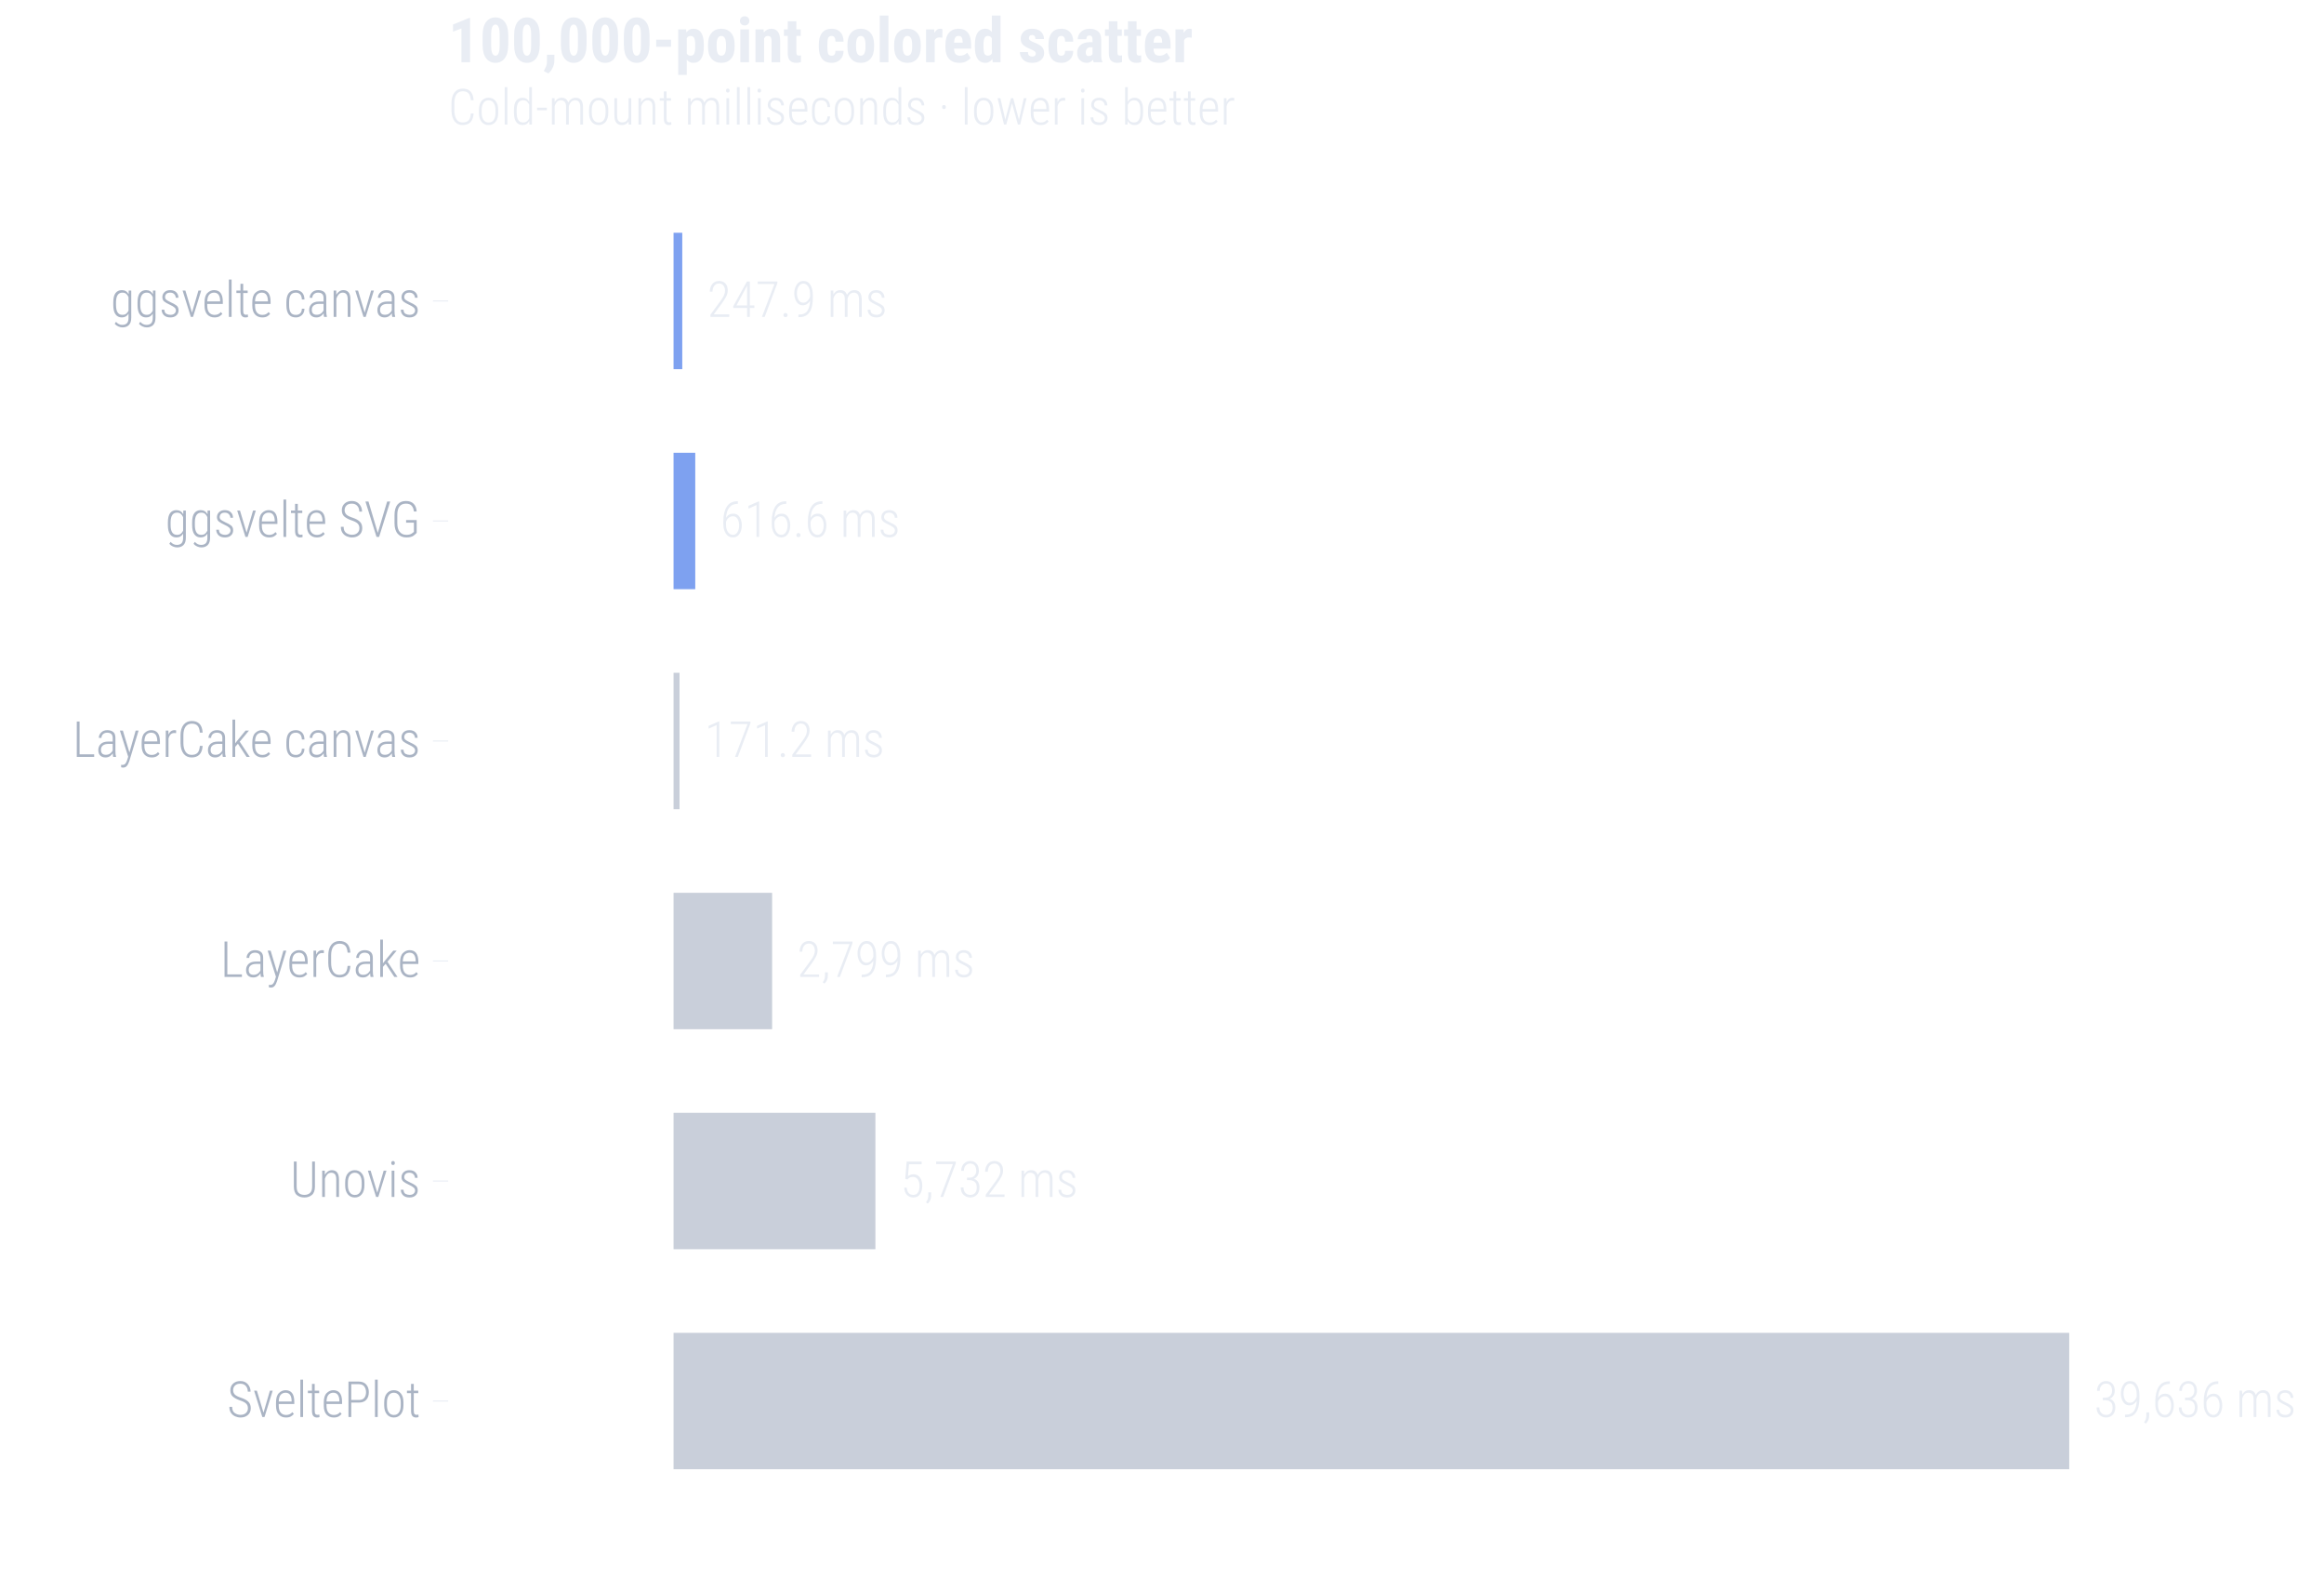
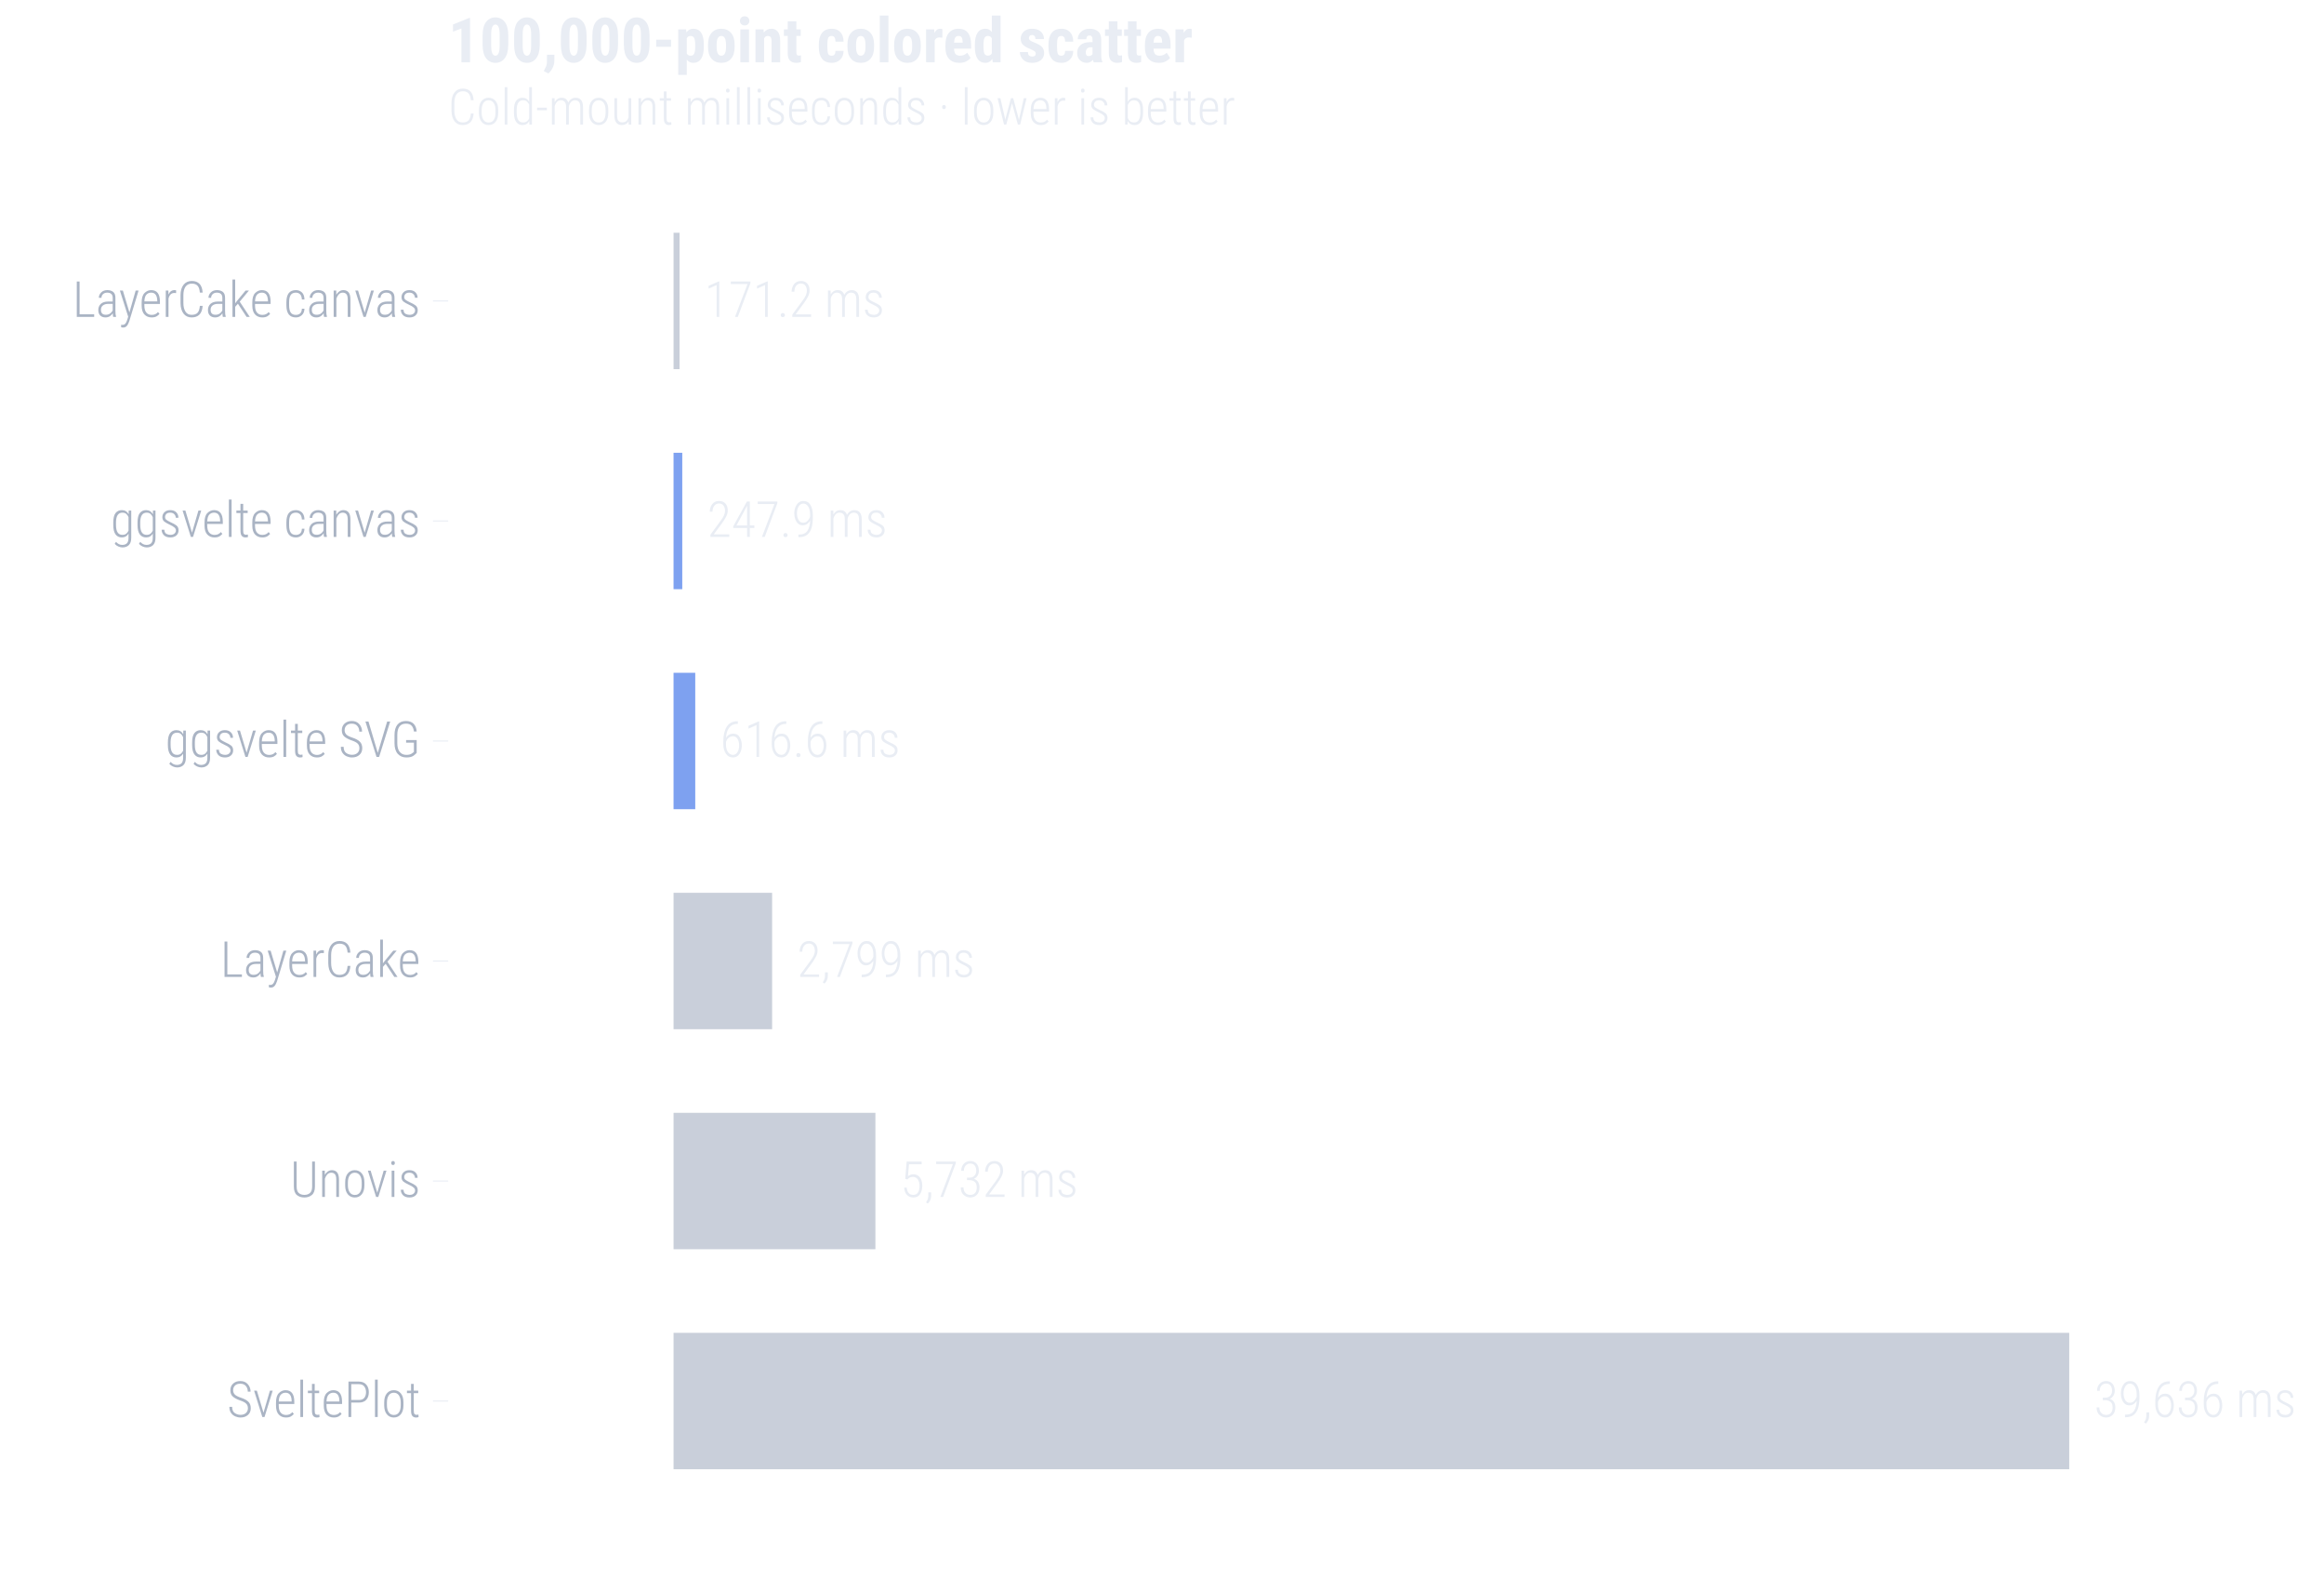
<svg xmlns="http://www.w3.org/2000/svg" width="560" height="380" viewBox="0 0 560 380" role="img" aria-label="Bar chart of cold-mount time for a 100,000-point colored scatter: ggsvelte SVG 616.6 ms, ggsvelte canvas 247.9 ms, LayerCake 2,799 ms, LayerCake canvas 171.2 ms, Unovis 5,732 ms, SveltePlot 39,636 ms. Lower is better." class="gg-plot" font-family="&quot;Roboto Condensed&quot;, &quot;Arial Narrow&quot;, Arial, sans-serif" font-size="11" font-weight="300" text-rendering="optimizeLegibility" shape-rendering="geometricPrecision">
  <rect class="gg-paper" width="560" height="380" fill="var(--gg-paper, transparent)" />
  <text class="gg-title" x="108" y="15" font-size="15" font-weight="700" fill="var(--gg-ink, #e9edf4)">100,000-point colored scatter</text>
  <text class="gg-subtitle" x="108" y="30" font-size="12" font-weight="300" fill="var(--gg-ink, #e9edf4)">Cold-mount milliseconds · lower is better</text>
  <defs>
    <clipPath id="gg-clip-0">
      <rect width="448" height="318" />
    </clipPath>
  </defs>
  <g class="gg-panel" data-panel="0" transform="translate(108,46)">
    <rect class="gg-panel-background" width="448" height="318" fill="var(--gg-panel, transparent)" />
    <g class="gg-grid" stroke="var(--gg-grid, transparent)" stroke-width="0.25" vector-effect="non-scaling-stroke">
      <line x1="54.3" y1="0" x2="54.3" y2="318" />
      <line x1="139.15" y1="0" x2="139.15" y2="318" />
      <line x1="224" y1="0" x2="224" y2="318" />
      <line x1="308.85" y1="0" x2="308.85" y2="318" />
      <line x1="393.7" y1="0" x2="393.7" y2="318" />
      <line x1="0" y1="291.5" x2="448" y2="291.5" />
      <line x1="0" y1="238.5" x2="448" y2="238.5" />
      <line x1="0" y1="185.5" x2="448" y2="185.5" />
      <line x1="0" y1="132.5" x2="448" y2="132.5" />
      <line x1="0" y1="79.5" x2="448" y2="79.5" />
      <line x1="0" y1="26.5" x2="448" y2="26.5" />
    </g>
    <g class="gg-marks" clip-path="url(#gg-clip-0)">
      <g class="gg-batch gg-rects" data-layer="0">
-         <rect x="54.3" y="10.07" width="2.1" height="32.86" fill="#7ea1f0" />
-         <rect x="54.3" y="63.07" width="5.23" height="32.86" fill="#7ea1f0" />
-         <rect x="54.3" y="116.07" width="1.45" height="32.86" fill="#c9cfda" />
+         <rect x="54.3" y="10.07" width="1.45" height="32.86" fill="#c9cfda" />
+         <rect x="54.3" y="63.07" width="2.1" height="32.86" fill="#7ea1f0" />
+         <rect x="54.3" y="116.07" width="5.23" height="32.86" fill="#7ea1f0" />
        <rect x="54.3" y="169.07" width="23.75" height="32.86" fill="#c9cfda" />
        <rect x="54.3" y="222.07" width="48.64" height="32.86" fill="#c9cfda" />
        <rect x="54.3" y="275.07" width="336.31" height="32.86" fill="#c9cfda" />
      </g>
      <g class="gg-batch gg-glyphs" data-layer="1" font-size="12" text-anchor="start">
-         <text x="62.41" y="26.5" dy="0.32em" fill="var(--gg-ink, #e9edf4)">247.9 ms</text>
-         <text x="65.53" y="79.5" dy="0.32em" fill="var(--gg-ink, #e9edf4)">616.6 ms</text>
-         <text x="61.76" y="132.5" dy="0.32em" fill="var(--gg-ink, #e9edf4)">171.2 ms</text>
+         <text x="61.76" y="26.5" dy="0.32em" fill="var(--gg-ink, #e9edf4)">171.2 ms</text>
+         <text x="62.41" y="79.5" dy="0.32em" fill="var(--gg-ink, #e9edf4)">247.9 ms</text>
+         <text x="65.53" y="132.5" dy="0.32em" fill="var(--gg-ink, #e9edf4)">616.6 ms</text>
        <text x="84.05" y="185.5" dy="0.32em" fill="var(--gg-ink, #e9edf4)">2,799 ms</text>
        <text x="108.94" y="238.5" dy="0.32em" fill="var(--gg-ink, #e9edf4)">5,732 ms</text>
        <text x="396.61" y="291.5" dy="0.32em" fill="var(--gg-ink, #e9edf4)">39,636 ms</text>
      </g>
    </g>
    <rect class="gg-panel-border" width="448" height="318" fill="none" stroke="var(--gg-panelBorder, transparent)" stroke-width="0.5" vector-effect="non-scaling-stroke" />
  </g>
  <g class="gg-axis gg-axis-y" transform="translate(108,46)">
    <g class="gg-tick" transform="translate(0,291.5)">
      <line x2="-3.67" stroke="var(--gg-tickColor, #e9edf4)" stroke-width="0.25" vector-effect="non-scaling-stroke" />
      <text x="-6.67" dy="0.32em" text-anchor="end" fill="var(--gg-axisText, #aab4c4)" font-size="12" font-weight="300">SveltePlot</text>
    </g>
    <g class="gg-tick" transform="translate(0,238.5)">
      <line x2="-3.67" stroke="var(--gg-tickColor, #e9edf4)" stroke-width="0.25" vector-effect="non-scaling-stroke" />
      <text x="-6.67" dy="0.32em" text-anchor="end" fill="var(--gg-axisText, #aab4c4)" font-size="12" font-weight="300">Unovis</text>
    </g>
    <g class="gg-tick" transform="translate(0,185.5)">
      <line x2="-3.67" stroke="var(--gg-tickColor, #e9edf4)" stroke-width="0.25" vector-effect="non-scaling-stroke" />
      <text x="-6.67" dy="0.32em" text-anchor="end" fill="var(--gg-axisText, #aab4c4)" font-size="12" font-weight="300">LayerCake</text>
    </g>
    <g class="gg-tick" transform="translate(0,132.5)">
      <line x2="-3.67" stroke="var(--gg-tickColor, #e9edf4)" stroke-width="0.25" vector-effect="non-scaling-stroke" />
-       <text x="-6.67" dy="0.32em" text-anchor="end" fill="var(--gg-axisText, #aab4c4)" font-size="12" font-weight="300">LayerCake canvas</text>
+       <text x="-6.67" dy="0.32em" text-anchor="end" fill="var(--gg-axisText, #aab4c4)" font-size="12" font-weight="300">ggsvelte SVG</text>
    </g>
    <g class="gg-tick" transform="translate(0,79.5)">
      <line x2="-3.67" stroke="var(--gg-tickColor, #e9edf4)" stroke-width="0.25" vector-effect="non-scaling-stroke" />
-       <text x="-6.67" dy="0.32em" text-anchor="end" fill="var(--gg-axisText, #aab4c4)" font-size="12" font-weight="300">ggsvelte SVG</text>
+       <text x="-6.67" dy="0.32em" text-anchor="end" fill="var(--gg-axisText, #aab4c4)" font-size="12" font-weight="300">ggsvelte canvas</text>
    </g>
    <g class="gg-tick" transform="translate(0,26.5)">
      <line x2="-3.67" stroke="var(--gg-tickColor, #e9edf4)" stroke-width="0.25" vector-effect="non-scaling-stroke" />
-       <text x="-6.67" dy="0.32em" text-anchor="end" fill="var(--gg-axisText, #aab4c4)" font-size="12" font-weight="300">ggsvelte canvas</text>
+       <text x="-6.67" dy="0.32em" text-anchor="end" fill="var(--gg-axisText, #aab4c4)" font-size="12" font-weight="300">LayerCake canvas</text>
    </g>
  </g>
</svg>
